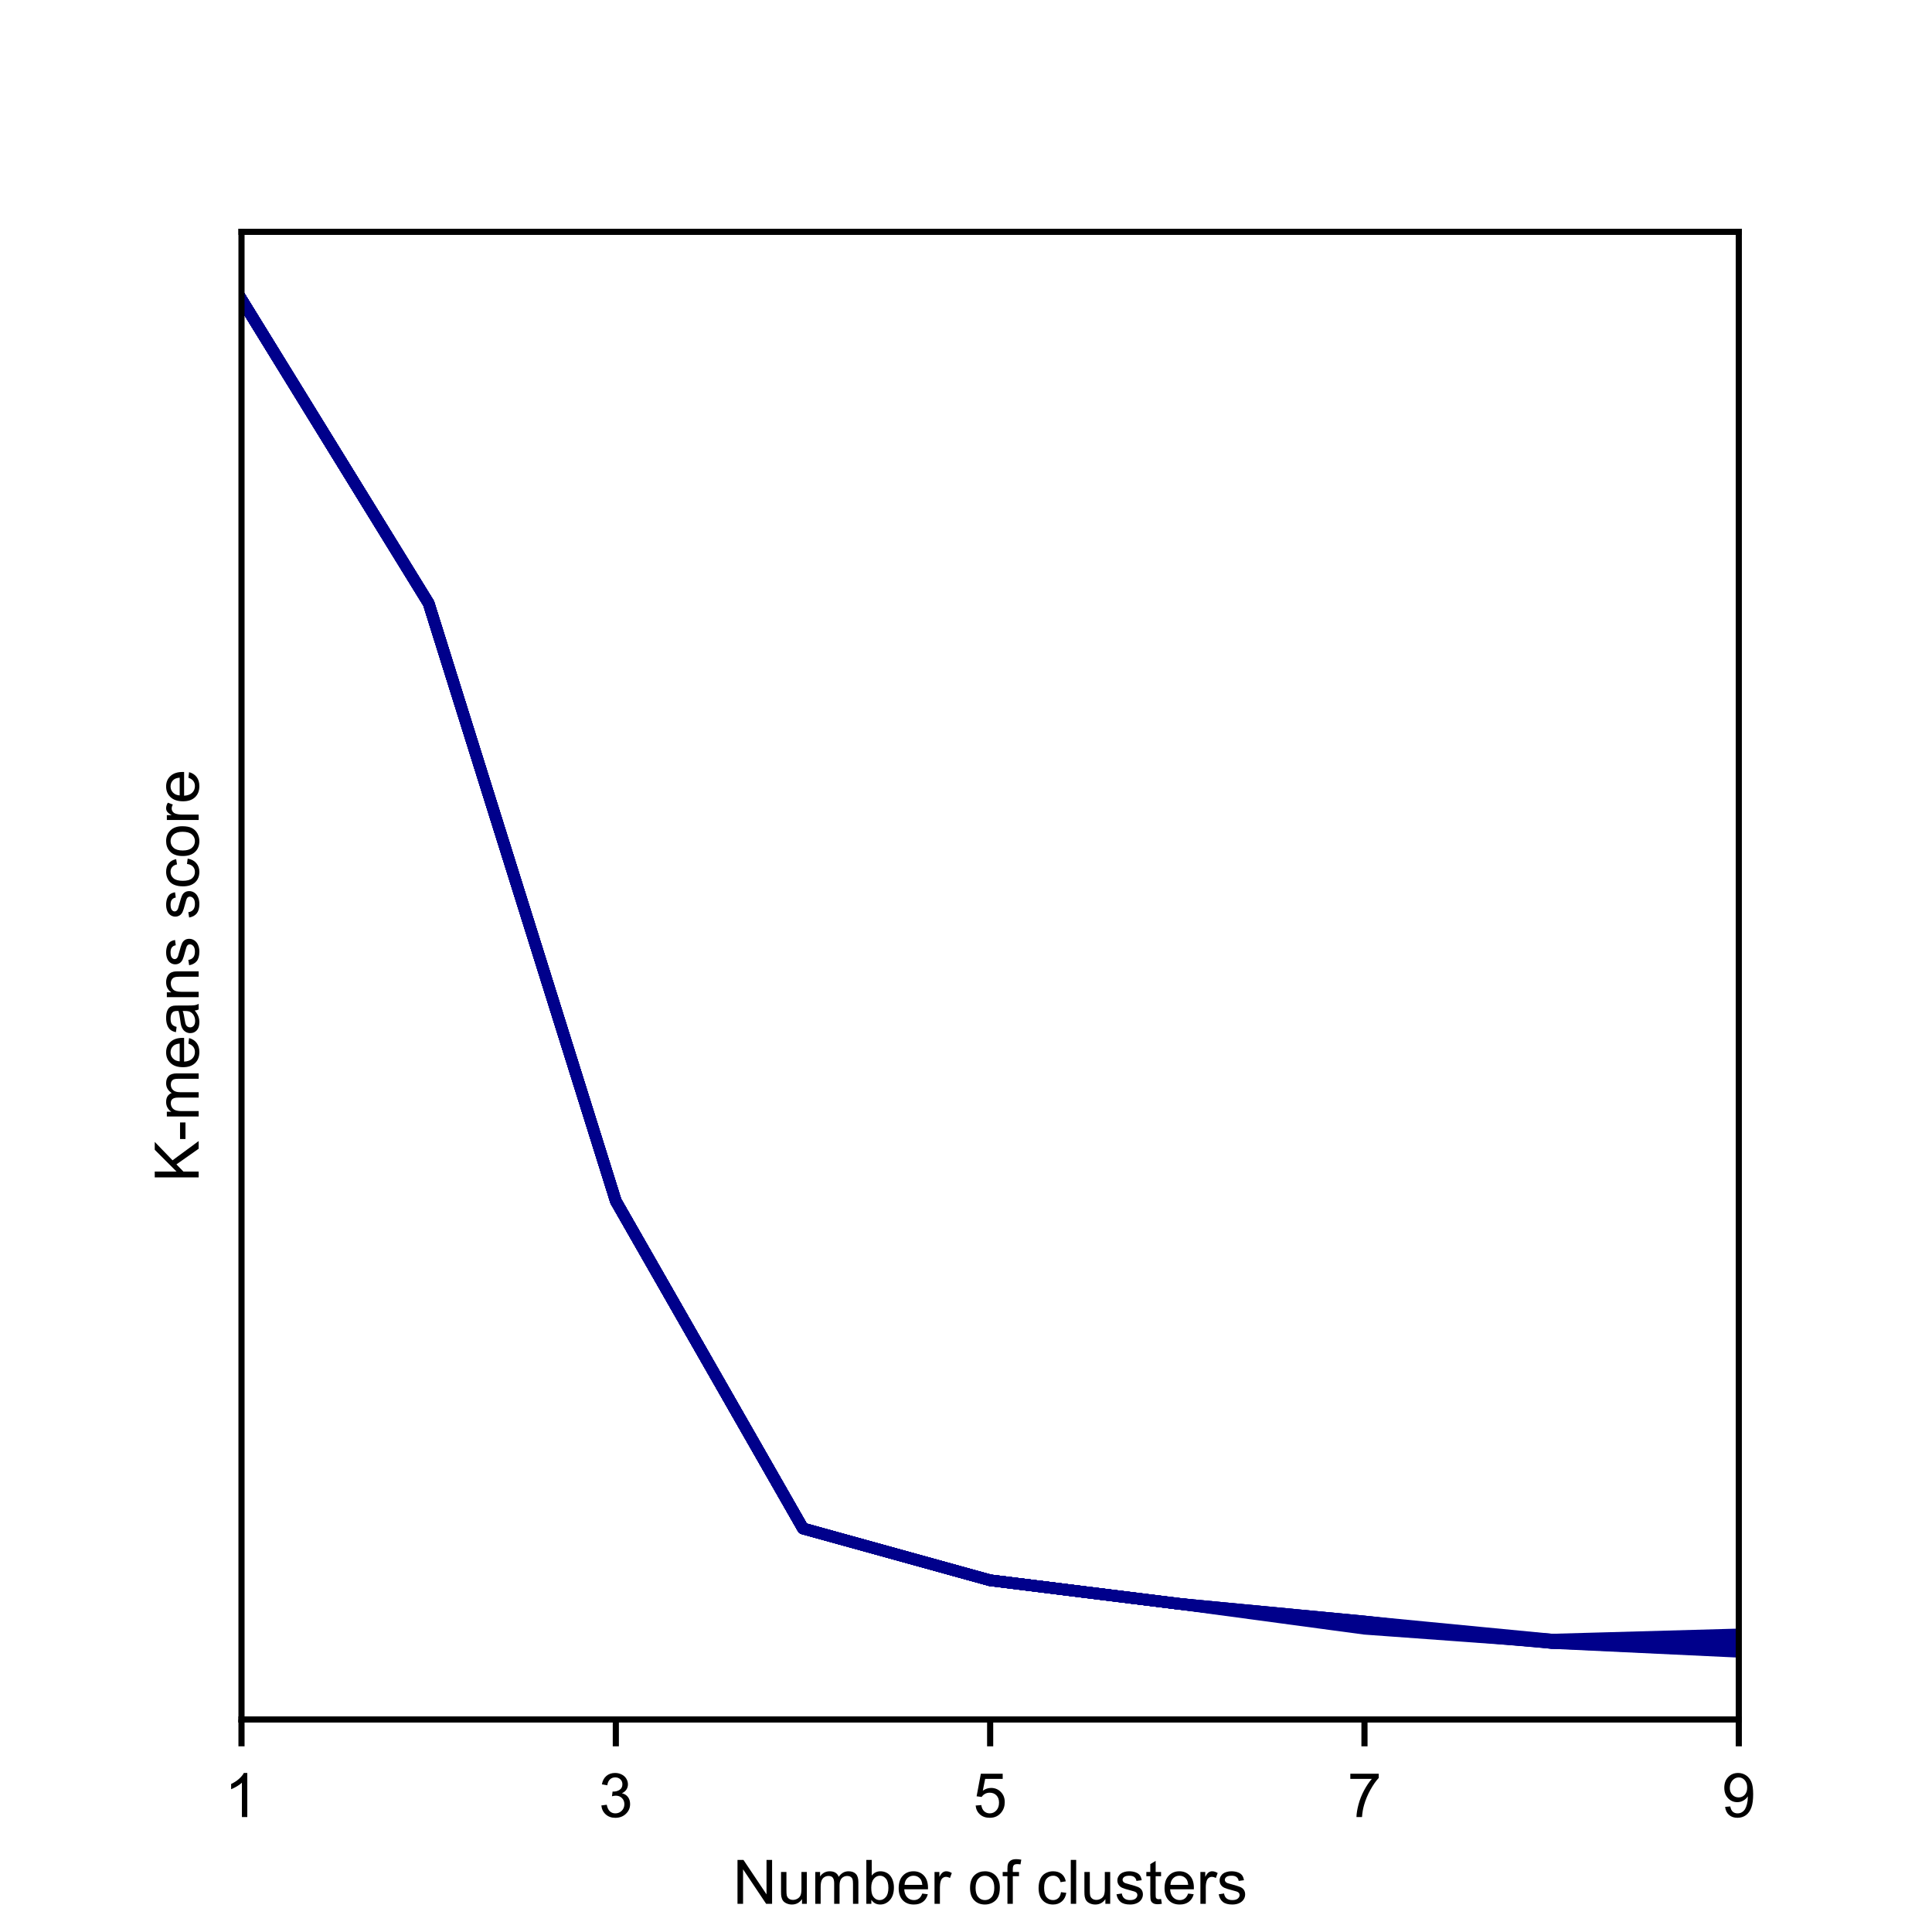
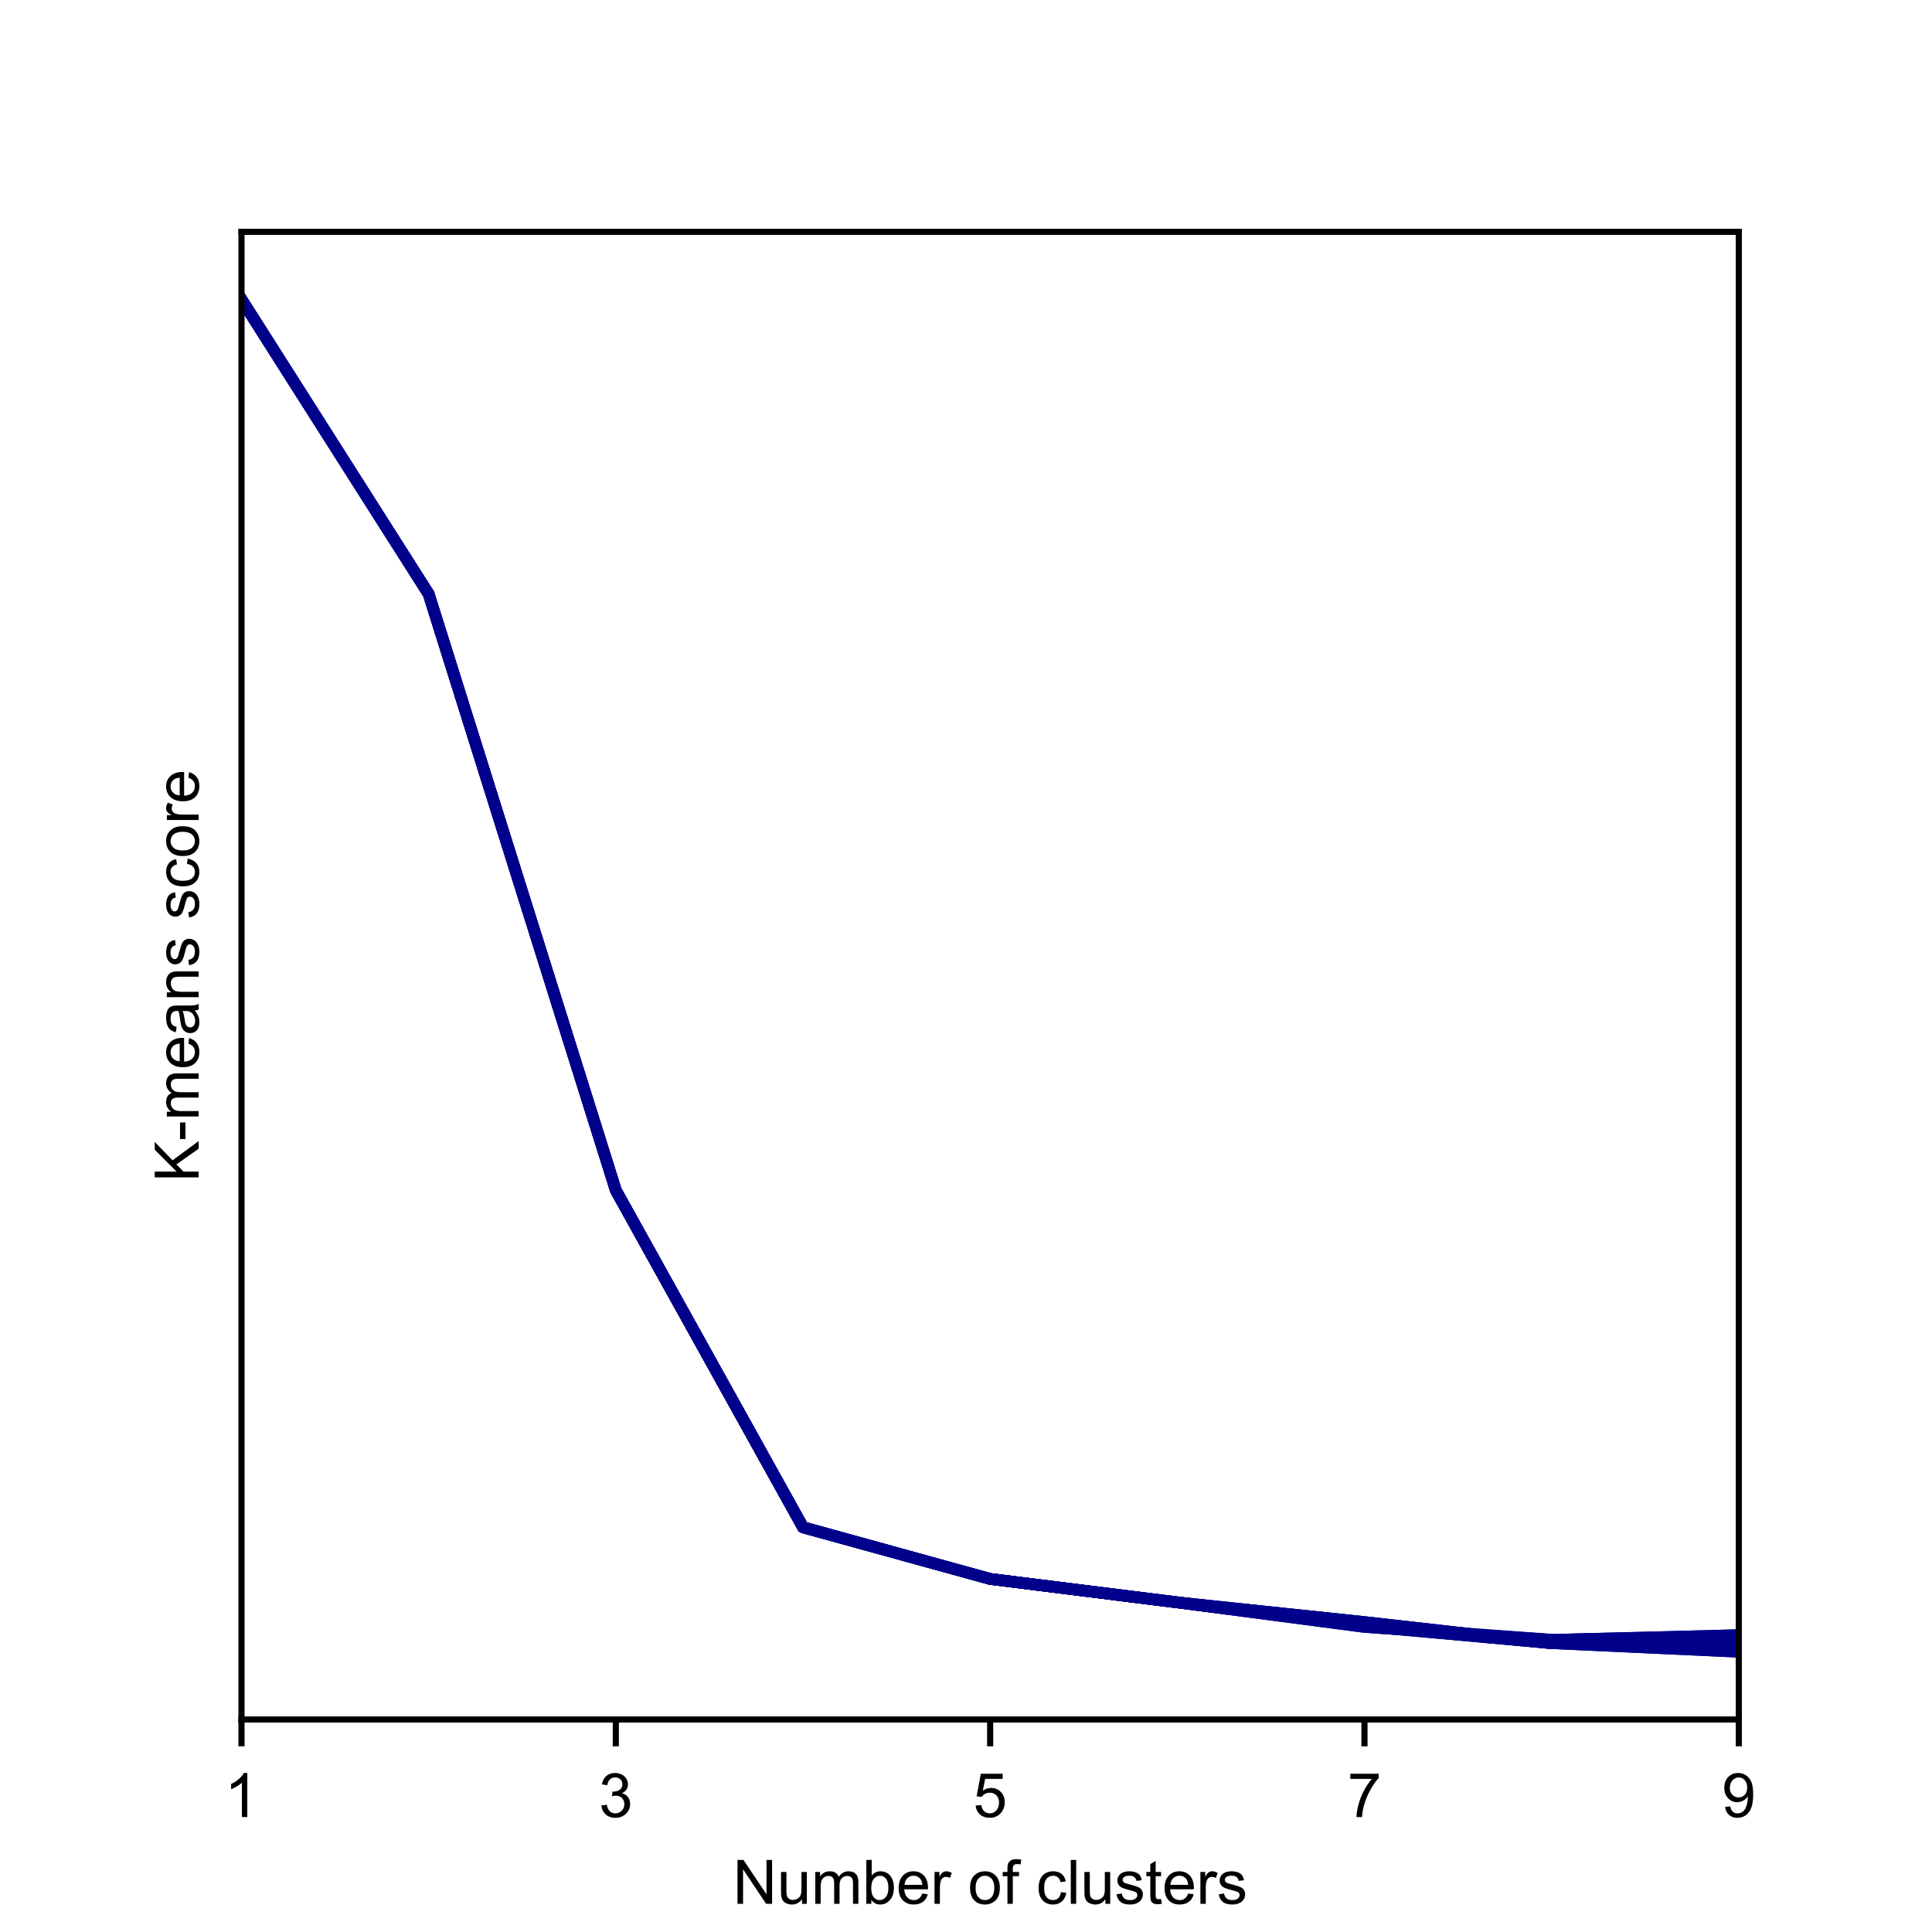
<svg xmlns="http://www.w3.org/2000/svg" xmlns:xlink="http://www.w3.org/1999/xlink" width="252pt" height="252pt" viewBox="0 0 252 252" version="1.1">
  <defs>
    <style type="text/css">*{stroke-linejoin: round; stroke-linecap: butt}</style>
  </defs>
  <g id="figure_1">
    <g id="patch_1">
      <path d="M 0 252  L 252 252  L 252 0  L 0 0  z " style="fill: #ffffff" />
    </g>
    <g id="axes_1">
      <g id="patch_2">
        <path d="M 31.5 224.28  L 226.8 224.28  L 226.8 30.24  L 31.5 30.24  z " style="fill: #ffffff" />
      </g>
      <g id="matplotlib.axis_1">
        <g id="xtick_1">
          <g id="line2d_1">
            <defs>
-               <path id="m3ecad85ad4" d="M 0 0  L 0 3.5  " style="stroke: #000000; stroke-width: 0.8" />
+               <path id="m938e40fadb" d="M 0 0  L 0 3.5  " style="stroke: #000000; stroke-width: 0.8" />
            </defs>
            <g>
-               <use xlink:href="#m3ecad85ad4" x="31.5" y="224.28" style="stroke: #000000; stroke-width: 0.8" />
+               <use xlink:href="#m938e40fadb" x="31.5" y="224.28" style="stroke: #000000; stroke-width: 0.8" />
            </g>
          </g>
          <g id="text_1">
            <g transform="translate(29.27563 237.0062) scale(0.08 -0.08)">
              <defs>
                <path id="ArialMT-31" d="M 2384 0  L 1822 0  L 1822 3584  Q 1619 3391 1289 3197  Q 959 3003 697 2906  L 697 3450  Q 1169 3672 1522 3987  Q 1875 4303 2022 4600  L 2384 4600  L 2384 0  z " transform="scale(0.015625)" />
              </defs>
              <use xlink:href="#ArialMT-31" />
            </g>
          </g>
        </g>
        <g id="xtick_2">
          <g id="line2d_2">
            <g>
-               <use xlink:href="#m3ecad85ad4" x="80.325" y="224.28" style="stroke: #000000; stroke-width: 0.8" />
+               <use xlink:href="#m938e40fadb" x="80.325" y="224.28" style="stroke: #000000; stroke-width: 0.8" />
            </g>
          </g>
          <g id="text_2">
            <g transform="translate(78.10062 237.0062) scale(0.08 -0.08)">
              <defs>
                <path id="ArialMT-33" d="M 269 1209  L 831 1284  Q 928 806 1161 595  Q 1394 384 1728 384  Q 2125 384 2398 659  Q 2672 934 2672 1341  Q 2672 1728 2419 1979  Q 2166 2231 1775 2231  Q 1616 2231 1378 2169  L 1441 2663  Q 1497 2656 1531 2656  Q 1891 2656 2178 2843  Q 2466 3031 2466 3422  Q 2466 3731 2256 3934  Q 2047 4138 1716 4138  Q 1388 4138 1169 3931  Q 950 3725 888 3313  L 325 3413  Q 428 3978 793 4289  Q 1159 4600 1703 4600  Q 2078 4600 2393 4439  Q 2709 4278 2876 4000  Q 3044 3722 3044 3409  Q 3044 3113 2884 2869  Q 2725 2625 2413 2481  Q 2819 2388 3044 2092  Q 3269 1797 3269 1353  Q 3269 753 2831 336  Q 2394 -81 1725 -81  Q 1122 -81 723 278  Q 325 638 269 1209  z " transform="scale(0.015625)" />
              </defs>
              <use xlink:href="#ArialMT-33" />
            </g>
          </g>
        </g>
        <g id="xtick_3">
          <g id="line2d_3">
            <g>
-               <use xlink:href="#m3ecad85ad4" x="129.15" y="224.28" style="stroke: #000000; stroke-width: 0.8" />
+               <use xlink:href="#m938e40fadb" x="129.15" y="224.28" style="stroke: #000000; stroke-width: 0.8" />
            </g>
          </g>
          <g id="text_3">
            <g transform="translate(126.9256 237.0062) scale(0.08 -0.08)">
              <defs>
                <path id="ArialMT-35" d="M 266 1200  L 856 1250  Q 922 819 1161 601  Q 1400 384 1738 384  Q 2144 384 2425 690  Q 2706 997 2706 1503  Q 2706 1984 2436 2262  Q 2166 2541 1728 2541  Q 1456 2541 1237 2417  Q 1019 2294 894 2097  L 366 2166  L 809 4519  L 3088 4519  L 3088 3981  L 1259 3981  L 1013 2750  Q 1425 3038 1878 3038  Q 2478 3038 2890 2622  Q 3303 2206 3303 1553  Q 3303 931 2941 478  Q 2500 -78 1738 -78  Q 1113 -78 717 272  Q 322 622 266 1200  z " transform="scale(0.015625)" />
              </defs>
              <use xlink:href="#ArialMT-35" />
            </g>
          </g>
        </g>
        <g id="xtick_4">
          <g id="line2d_4">
            <g>
-               <use xlink:href="#m3ecad85ad4" x="177.975" y="224.28" style="stroke: #000000; stroke-width: 0.8" />
+               <use xlink:href="#m938e40fadb" x="177.975" y="224.28" style="stroke: #000000; stroke-width: 0.8" />
            </g>
          </g>
          <g id="text_4">
            <g transform="translate(175.7506 237.0062) scale(0.08 -0.08)">
              <defs>
                <path id="ArialMT-37" d="M 303 3981  L 303 4522  L 3269 4522  L 3269 4084  Q 2831 3619 2401 2847  Q 1972 2075 1738 1259  Q 1569 684 1522 0  L 944 0  Q 953 541 1156 1306  Q 1359 2072 1739 2783  Q 2119 3494 2547 3981  L 303 3981  z " transform="scale(0.015625)" />
              </defs>
              <use xlink:href="#ArialMT-37" />
            </g>
          </g>
        </g>
        <g id="xtick_5">
          <g id="line2d_5">
            <g>
-               <use xlink:href="#m3ecad85ad4" x="226.8" y="224.28" style="stroke: #000000; stroke-width: 0.8" />
+               <use xlink:href="#m938e40fadb" x="226.8" y="224.28" style="stroke: #000000; stroke-width: 0.8" />
            </g>
          </g>
          <g id="text_5">
            <g transform="translate(224.5756 237.0062) scale(0.08 -0.08)">
              <defs>
                <path id="ArialMT-39" d="M 350 1059  L 891 1109  Q 959 728 1153 556  Q 1347 384 1650 384  Q 1909 384 2104 503  Q 2300 622 2425 820  Q 2550 1019 2634 1356  Q 2719 1694 2719 2044  Q 2719 2081 2716 2156  Q 2547 1888 2255 1720  Q 1963 1553 1622 1553  Q 1053 1553 659 1965  Q 266 2378 266 3053  Q 266 3750 677 4175  Q 1088 4600 1706 4600  Q 2153 4600 2523 4359  Q 2894 4119 3086 3673  Q 3278 3228 3278 2384  Q 3278 1506 3087 986  Q 2897 466 2520 194  Q 2144 -78 1638 -78  Q 1100 -78 759 220  Q 419 519 350 1059  z M 2653 3081  Q 2653 3566 2395 3850  Q 2138 4134 1775 4134  Q 1400 4134 1122 3828  Q 844 3522 844 3034  Q 844 2597 1108 2323  Q 1372 2050 1759 2050  Q 2150 2050 2401 2323  Q 2653 2597 2653 3081  z " transform="scale(0.015625)" />
              </defs>
              <use xlink:href="#ArialMT-39" />
            </g>
          </g>
        </g>
        <g id="text_6">
          <g transform="translate(95.58562 248.3225) scale(0.08 -0.08)">
            <defs>
              <path id="ArialMT-4e" d="M 488 0  L 488 4581  L 1109 4581  L 3516 984  L 3516 4581  L 4097 4581  L 4097 0  L 3475 0  L 1069 3600  L 1069 0  L 488 0  z " transform="scale(0.015625)" />
              <path id="ArialMT-75" d="M 2597 0  L 2597 488  Q 2209 -75 1544 -75  Q 1250 -75 995 37  Q 741 150 617 320  Q 494 491 444 738  Q 409 903 409 1263  L 409 3319  L 972 3319  L 972 1478  Q 972 1038 1006 884  Q 1059 663 1231 536  Q 1403 409 1656 409  Q 1909 409 2131 539  Q 2353 669 2445 892  Q 2538 1116 2538 1541  L 2538 3319  L 3100 3319  L 3100 0  L 2597 0  z " transform="scale(0.015625)" />
              <path id="ArialMT-6d" d="M 422 0  L 422 3319  L 925 3319  L 925 2853  Q 1081 3097 1340 3245  Q 1600 3394 1931 3394  Q 2300 3394 2536 3241  Q 2772 3088 2869 2813  Q 3263 3394 3894 3394  Q 4388 3394 4653 3120  Q 4919 2847 4919 2278  L 4919 0  L 4359 0  L 4359 2091  Q 4359 2428 4304 2576  Q 4250 2725 4106 2815  Q 3963 2906 3769 2906  Q 3419 2906 3187 2673  Q 2956 2441 2956 1928  L 2956 0  L 2394 0  L 2394 2156  Q 2394 2531 2256 2718  Q 2119 2906 1806 2906  Q 1569 2906 1367 2781  Q 1166 2656 1075 2415  Q 984 2175 984 1722  L 984 0  L 422 0  z " transform="scale(0.015625)" />
              <path id="ArialMT-62" d="M 941 0  L 419 0  L 419 4581  L 981 4581  L 981 2947  Q 1338 3394 1891 3394  Q 2197 3394 2470 3270  Q 2744 3147 2920 2923  Q 3097 2700 3197 2384  Q 3297 2069 3297 1709  Q 3297 856 2875 390  Q 2453 -75 1863 -75  Q 1275 -75 941 416  L 941 0  z M 934 1684  Q 934 1088 1097 822  Q 1363 388 1816 388  Q 2184 388 2453 708  Q 2722 1028 2722 1663  Q 2722 2313 2464 2622  Q 2206 2931 1841 2931  Q 1472 2931 1203 2611  Q 934 2291 934 1684  z " transform="scale(0.015625)" />
              <path id="ArialMT-65" d="M 2694 1069  L 3275 997  Q 3138 488 2766 206  Q 2394 -75 1816 -75  Q 1088 -75 661 373  Q 234 822 234 1631  Q 234 2469 665 2931  Q 1097 3394 1784 3394  Q 2450 3394 2872 2941  Q 3294 2488 3294 1666  Q 3294 1616 3291 1516  L 816 1516  Q 847 969 1125 678  Q 1403 388 1819 388  Q 2128 388 2347 550  Q 2566 713 2694 1069  z M 847 1978  L 2700 1978  Q 2663 2397 2488 2606  Q 2219 2931 1791 2931  Q 1403 2931 1139 2672  Q 875 2413 847 1978  z " transform="scale(0.015625)" />
              <path id="ArialMT-72" d="M 416 0  L 416 3319  L 922 3319  L 922 2816  Q 1116 3169 1280 3281  Q 1444 3394 1641 3394  Q 1925 3394 2219 3213  L 2025 2691  Q 1819 2813 1613 2813  Q 1428 2813 1281 2702  Q 1134 2591 1072 2394  Q 978 2094 978 1738  L 978 0  L 416 0  z " transform="scale(0.015625)" />
              <path id="ArialMT-20" transform="scale(0.015625)" />
              <path id="ArialMT-6f" d="M 213 1659  Q 213 2581 725 3025  Q 1153 3394 1769 3394  Q 2453 3394 2887 2945  Q 3322 2497 3322 1706  Q 3322 1066 3130 698  Q 2938 331 2570 128  Q 2203 -75 1769 -75  Q 1072 -75 642 372  Q 213 819 213 1659  z M 791 1659  Q 791 1022 1069 705  Q 1347 388 1769 388  Q 2188 388 2466 706  Q 2744 1025 2744 1678  Q 2744 2294 2464 2611  Q 2184 2928 1769 2928  Q 1347 2928 1069 2612  Q 791 2297 791 1659  z " transform="scale(0.015625)" />
              <path id="ArialMT-66" d="M 556 0  L 556 2881  L 59 2881  L 59 3319  L 556 3319  L 556 3672  Q 556 4006 616 4169  Q 697 4388 901 4523  Q 1106 4659 1475 4659  Q 1713 4659 2000 4603  L 1916 4113  Q 1741 4144 1584 4144  Q 1328 4144 1222 4034  Q 1116 3925 1116 3625  L 1116 3319  L 1763 3319  L 1763 2881  L 1116 2881  L 1116 0  L 556 0  z " transform="scale(0.015625)" />
              <path id="ArialMT-63" d="M 2588 1216  L 3141 1144  Q 3050 572 2676 248  Q 2303 -75 1759 -75  Q 1078 -75 664 370  Q 250 816 250 1647  Q 250 2184 428 2587  Q 606 2991 970 3192  Q 1334 3394 1763 3394  Q 2303 3394 2647 3120  Q 2991 2847 3088 2344  L 2541 2259  Q 2463 2594 2264 2762  Q 2066 2931 1784 2931  Q 1359 2931 1093 2626  Q 828 2322 828 1663  Q 828 994 1084 691  Q 1341 388 1753 388  Q 2084 388 2306 591  Q 2528 794 2588 1216  z " transform="scale(0.015625)" />
              <path id="ArialMT-6c" d="M 409 0  L 409 4581  L 972 4581  L 972 0  L 409 0  z " transform="scale(0.015625)" />
              <path id="ArialMT-73" d="M 197 991  L 753 1078  Q 800 744 1014 566  Q 1228 388 1613 388  Q 2000 388 2187 545  Q 2375 703 2375 916  Q 2375 1106 2209 1216  Q 2094 1291 1634 1406  Q 1016 1563 777 1677  Q 538 1791 414 1992  Q 291 2194 291 2438  Q 291 2659 392 2848  Q 494 3038 669 3163  Q 800 3259 1026 3326  Q 1253 3394 1513 3394  Q 1903 3394 2198 3281  Q 2494 3169 2634 2976  Q 2775 2784 2828 2463  L 2278 2388  Q 2241 2644 2061 2787  Q 1881 2931 1553 2931  Q 1166 2931 1000 2803  Q 834 2675 834 2503  Q 834 2394 903 2306  Q 972 2216 1119 2156  Q 1203 2125 1616 2013  Q 2213 1853 2448 1751  Q 2684 1650 2818 1456  Q 2953 1263 2953 975  Q 2953 694 2789 445  Q 2625 197 2315 61  Q 2006 -75 1616 -75  Q 969 -75 630 194  Q 291 463 197 991  z " transform="scale(0.015625)" />
              <path id="ArialMT-74" d="M 1650 503  L 1731 6  Q 1494 -44 1306 -44  Q 1000 -44 831 53  Q 663 150 594 308  Q 525 466 525 972  L 525 2881  L 113 2881  L 113 3319  L 525 3319  L 525 4141  L 1084 4478  L 1084 3319  L 1650 3319  L 1650 2881  L 1084 2881  L 1084 941  Q 1084 700 1114 631  Q 1144 563 1211 522  Q 1278 481 1403 481  Q 1497 481 1650 503  z " transform="scale(0.015625)" />
            </defs>
            <use xlink:href="#ArialMT-4e" />
            <use xlink:href="#ArialMT-75" x="72.217" />
            <use xlink:href="#ArialMT-6d" x="127.832" />
            <use xlink:href="#ArialMT-62" x="211.133" />
            <use xlink:href="#ArialMT-65" x="266.748" />
            <use xlink:href="#ArialMT-72" x="322.363" />
            <use xlink:href="#ArialMT-20" x="355.664" />
            <use xlink:href="#ArialMT-6f" x="383.447" />
            <use xlink:href="#ArialMT-66" x="439.062" />
            <use xlink:href="#ArialMT-20" x="466.846" />
            <use xlink:href="#ArialMT-63" x="494.629" />
            <use xlink:href="#ArialMT-6c" x="544.629" />
            <use xlink:href="#ArialMT-75" x="566.846" />
            <use xlink:href="#ArialMT-73" x="622.461" />
            <use xlink:href="#ArialMT-74" x="672.461" />
            <use xlink:href="#ArialMT-65" x="700.244" />
            <use xlink:href="#ArialMT-72" x="755.859" />
            <use xlink:href="#ArialMT-73" x="789.16" />
          </g>
        </g>
      </g>
      <g id="matplotlib.axis_2">
        <g id="text_7">
          <g transform="translate(25.91 154.1569) rotate(-90) scale(0.08 -0.08)">
            <defs>
              <path id="ArialMT-4b" d="M 469 0  L 469 4581  L 1075 4581  L 1075 2309  L 3350 4581  L 4172 4581  L 2250 2725  L 4256 0  L 3456 0  L 1825 2319  L 1075 1588  L 1075 0  L 469 0  z " transform="scale(0.015625)" />
              <path id="ArialMT-2d" d="M 203 1375  L 203 1941  L 1931 1941  L 1931 1375  L 203 1375  z " transform="scale(0.015625)" />
              <path id="ArialMT-61" d="M 2588 409  Q 2275 144 1986 34  Q 1697 -75 1366 -75  Q 819 -75 525 192  Q 231 459 231 875  Q 231 1119 342 1320  Q 453 1522 633 1644  Q 813 1766 1038 1828  Q 1203 1872 1538 1913  Q 2219 1994 2541 2106  Q 2544 2222 2544 2253  Q 2544 2597 2384 2738  Q 2169 2928 1744 2928  Q 1347 2928 1158 2789  Q 969 2650 878 2297  L 328 2372  Q 403 2725 575 2942  Q 747 3159 1072 3276  Q 1397 3394 1825 3394  Q 2250 3394 2515 3294  Q 2781 3194 2906 3042  Q 3031 2891 3081 2659  Q 3109 2516 3109 2141  L 3109 1391  Q 3109 606 3145 398  Q 3181 191 3288 0  L 2700 0  Q 2613 175 2588 409  z M 2541 1666  Q 2234 1541 1622 1453  Q 1275 1403 1131 1340  Q 988 1278 909 1158  Q 831 1038 831 891  Q 831 666 1001 516  Q 1172 366 1500 366  Q 1825 366 2078 508  Q 2331 650 2450 897  Q 2541 1088 2541 1459  L 2541 1666  z " transform="scale(0.015625)" />
              <path id="ArialMT-6e" d="M 422 0  L 422 3319  L 928 3319  L 928 2847  Q 1294 3394 1984 3394  Q 2284 3394 2536 3286  Q 2788 3178 2913 3003  Q 3038 2828 3088 2588  Q 3119 2431 3119 2041  L 3119 0  L 2556 0  L 2556 2019  Q 2556 2363 2490 2533  Q 2425 2703 2258 2804  Q 2091 2906 1866 2906  Q 1506 2906 1245 2678  Q 984 2450 984 1813  L 984 0  L 422 0  z " transform="scale(0.015625)" />
            </defs>
            <use xlink:href="#ArialMT-4b" />
            <use xlink:href="#ArialMT-2d" x="66.699" />
            <use xlink:href="#ArialMT-6d" x="100" />
            <use xlink:href="#ArialMT-65" x="183.301" />
            <use xlink:href="#ArialMT-61" x="238.916" />
            <use xlink:href="#ArialMT-6e" x="294.531" />
            <use xlink:href="#ArialMT-73" x="350.146" />
            <use xlink:href="#ArialMT-20" x="400.146" />
            <use xlink:href="#ArialMT-73" x="427.93" />
            <use xlink:href="#ArialMT-63" x="477.93" />
            <use xlink:href="#ArialMT-6f" x="527.93" />
            <use xlink:href="#ArialMT-72" x="583.545" />
            <use xlink:href="#ArialMT-65" x="616.846" />
          </g>
        </g>
      </g>
      <g id="line2d_6">
-         <path d="M 31.5 39.06  L 55.913 78.7  L 80.325 156.667  L 104.737 199.365  L 129.15 206.127  L 153.562 209.17  L 177.975 212.178  L 202.387 214.304  L 226.8 214.075  " clip-path="url(#pa12f0dce88)" style="fill: none; stroke: #00008b; stroke-width: 1.5; stroke-linecap: square" />
+         <path d="M 31.5 39.06  L 55.913 77.483  L 80.325 155.26  L 104.737 199.206  L 129.15 205.948  L 153.562 209.013  L 177.975 212.221  L 202.387 213.892  L 226.8 213.268  " clip-path="url(#p78abdb6538)" style="fill: none; stroke: #00008b; stroke-width: 1.5; stroke-linecap: square" />
      </g>
      <g id="line2d_7">
-         <path d="M 31.5 39.06  L 55.913 78.7  L 80.325 156.667  L 104.737 199.365  L 129.15 206.127  L 153.562 209.17  L 177.975 211.491  L 202.387 213.846  L 226.8 214.534  " clip-path="url(#pa12f0dce88)" style="fill: none; stroke: #00008b; stroke-width: 1.5; stroke-linecap: square" />
+         <path d="M 31.5 39.06  L 55.913 77.483  L 80.325 155.26  L 104.737 199.206  L 129.15 205.948  L 153.562 209.013  L 177.975 212.221  L 202.387 213.892  L 226.8 213.268  " clip-path="url(#p78abdb6538)" style="fill: none; stroke: #00008b; stroke-width: 1.5; stroke-linecap: square" />
      </g>
      <g id="line2d_8">
-         <path d="M 31.5 39.06  L 55.913 78.7  L 80.325 156.667  L 104.737 199.365  L 129.15 206.127  L 153.562 209.17  L 177.975 211.491  L 202.387 214.309  L 226.8 215.46  " clip-path="url(#pa12f0dce88)" style="fill: none; stroke: #00008b; stroke-width: 1.5; stroke-linecap: square" />
+         <path d="M 31.5 39.06  L 55.913 77.483  L 80.325 155.26  L 104.737 199.23  L 129.15 205.948  L 153.562 208.988  L 177.975 212.089  L 202.387 213.861  L 226.8 213.473  " clip-path="url(#p78abdb6538)" style="fill: none; stroke: #00008b; stroke-width: 1.5; stroke-linecap: square" />
      </g>
      <g id="line2d_9">
-         <path d="M 31.5 39.06  L 55.913 78.7  L 80.325 156.667  L 104.737 199.365  L 129.15 206.127  L 153.562 209.17  L 177.975 211.491  L 202.387 214.271  L 226.8 215.383  " clip-path="url(#pa12f0dce88)" style="fill: none; stroke: #00008b; stroke-width: 1.5; stroke-linecap: square" />
+         <path d="M 31.5 39.06  L 55.913 77.483  L 80.325 155.26  L 104.737 199.206  L 129.15 205.948  L 153.562 209.013  L 177.975 212.089  L 202.387 214.348  L 226.8 214.446  " clip-path="url(#p78abdb6538)" style="fill: none; stroke: #00008b; stroke-width: 1.5; stroke-linecap: square" />
      </g>
      <g id="line2d_10">
-         <path d="M 31.5 39.06  L 55.913 78.7  L 80.325 156.667  L 104.737 199.365  L 129.15 206.127  L 153.562 209.17  L 177.975 212.021  L 202.387 214.271  L 226.8 214.323  " clip-path="url(#pa12f0dce88)" style="fill: none; stroke: #00008b; stroke-width: 1.5; stroke-linecap: square" />
+         <path d="M 31.5 39.06  L 55.913 77.483  L 80.325 155.26  L 104.737 199.23  L 129.15 205.948  L 153.562 208.988  L 177.975 211.567  L 202.387 214.301  L 226.8 215.394  " clip-path="url(#p78abdb6538)" style="fill: none; stroke: #00008b; stroke-width: 1.5; stroke-linecap: square" />
      </g>
      <g id="line2d_11">
-         <path d="M 31.5 39.06  L 55.913 78.7  L 80.325 156.667  L 104.737 199.365  L 129.15 206.127  L 153.562 209.17  L 177.975 212.457  L 202.387 214.227  L 226.8 213.363  " clip-path="url(#pa12f0dce88)" style="fill: none; stroke: #00008b; stroke-width: 1.5; stroke-linecap: square" />
+         <path d="M 31.5 39.06  L 55.913 77.483  L 80.325 155.26  L 104.737 199.23  L 129.15 205.948  L 153.562 208.988  L 177.975 211.971  L 202.387 214.334  L 226.8 214.653  " clip-path="url(#p78abdb6538)" style="fill: none; stroke: #00008b; stroke-width: 1.5; stroke-linecap: square" />
      </g>
      <g id="line2d_12">
-         <path d="M 31.5 39.06  L 55.913 78.7  L 80.325 156.667  L 104.737 199.384  L 129.15 206.127  L 153.562 209.151  L 177.975 212.178  L 202.387 213.855  L 226.8 213.175  " clip-path="url(#pa12f0dce88)" style="fill: none; stroke: #00008b; stroke-width: 1.5; stroke-linecap: square" />
+         <path d="M 31.5 39.06  L 55.913 77.483  L 80.325 155.26  L 104.737 199.206  L 129.15 205.948  L 153.562 209.013  L 177.975 212.148  L 202.387 214.334  L 226.8 214.299  " clip-path="url(#p78abdb6538)" style="fill: none; stroke: #00008b; stroke-width: 1.5; stroke-linecap: square" />
      </g>
      <g id="line2d_13">
-         <path d="M 31.5 39.06  L 55.913 78.7  L 80.325 156.667  L 104.737 199.365  L 129.15 206.127  L 153.562 209.17  L 177.975 212.021  L 202.387 213.896  L 226.8 213.573  " clip-path="url(#pa12f0dce88)" style="fill: none; stroke: #00008b; stroke-width: 1.5; stroke-linecap: square" />
+         <path d="M 31.5 39.06  L 55.913 77.483  L 80.325 155.26  L 104.737 199.206  L 129.15 205.948  L 153.562 209.013  L 177.975 211.567  L 202.387 214.334  L 226.8 215.46  " clip-path="url(#p78abdb6538)" style="fill: none; stroke: #00008b; stroke-width: 1.5; stroke-linecap: square" />
      </g>
      <g id="line2d_14">
-         <path d="M 31.5 39.06  L 55.913 78.7  L 80.325 156.667  L 104.737 199.365  L 129.15 206.127  L 153.562 209.17  L 177.975 212.021  L 202.387 214.227  L 226.8 214.236  " clip-path="url(#pa12f0dce88)" style="fill: none; stroke: #00008b; stroke-width: 1.5; stroke-linecap: square" />
+         <path d="M 31.5 39.06  L 55.913 77.483  L 80.325 155.26  L 104.737 199.206  L 129.15 205.948  L 153.562 209.013  L 177.975 212.089  L 202.387 214.334  L 226.8 214.418  " clip-path="url(#p78abdb6538)" style="fill: none; stroke: #00008b; stroke-width: 1.5; stroke-linecap: square" />
      </g>
      <g id="line2d_15">
-         <path d="M 31.5 39.06  L 55.913 78.7  L 80.325 156.667  L 104.737 199.384  L 129.15 206.127  L 153.562 209.151  L 177.975 212.021  L 202.387 214.304  L 226.8 214.39  " clip-path="url(#pa12f0dce88)" style="fill: none; stroke: #00008b; stroke-width: 1.5; stroke-linecap: square" />
+         <path d="M 31.5 39.06  L 55.913 77.483  L 80.325 155.26  L 104.737 199.206  L 129.15 205.948  L 153.562 209.013  L 177.975 211.567  L 202.387 214.331  L 226.8 215.455  " clip-path="url(#p78abdb6538)" style="fill: none; stroke: #00008b; stroke-width: 1.5; stroke-linecap: square" />
      </g>
      <g id="patch_3">
        <path d="M 31.5 224.28  L 31.5 30.24  " style="fill: none; stroke: #000000; stroke-width: 0.8; stroke-linejoin: miter; stroke-linecap: square" />
      </g>
      <g id="patch_4">
        <path d="M 226.8 224.28  L 226.8 30.24  " style="fill: none; stroke: #000000; stroke-width: 0.8; stroke-linejoin: miter; stroke-linecap: square" />
      </g>
      <g id="patch_5">
        <path d="M 31.5 224.28  L 226.8 224.28  " style="fill: none; stroke: #000000; stroke-width: 0.8; stroke-linejoin: miter; stroke-linecap: square" />
      </g>
      <g id="patch_6">
        <path d="M 31.5 30.24  L 226.8 30.24  " style="fill: none; stroke: #000000; stroke-width: 0.8; stroke-linejoin: miter; stroke-linecap: square" />
      </g>
    </g>
  </g>
  <defs>
-     <clipPath id="pa12f0dce88">
+     <clipPath id="p78abdb6538">
      <rect x="31.5" y="30.24" width="195.3" height="194.04" />
    </clipPath>
  </defs>
</svg>
